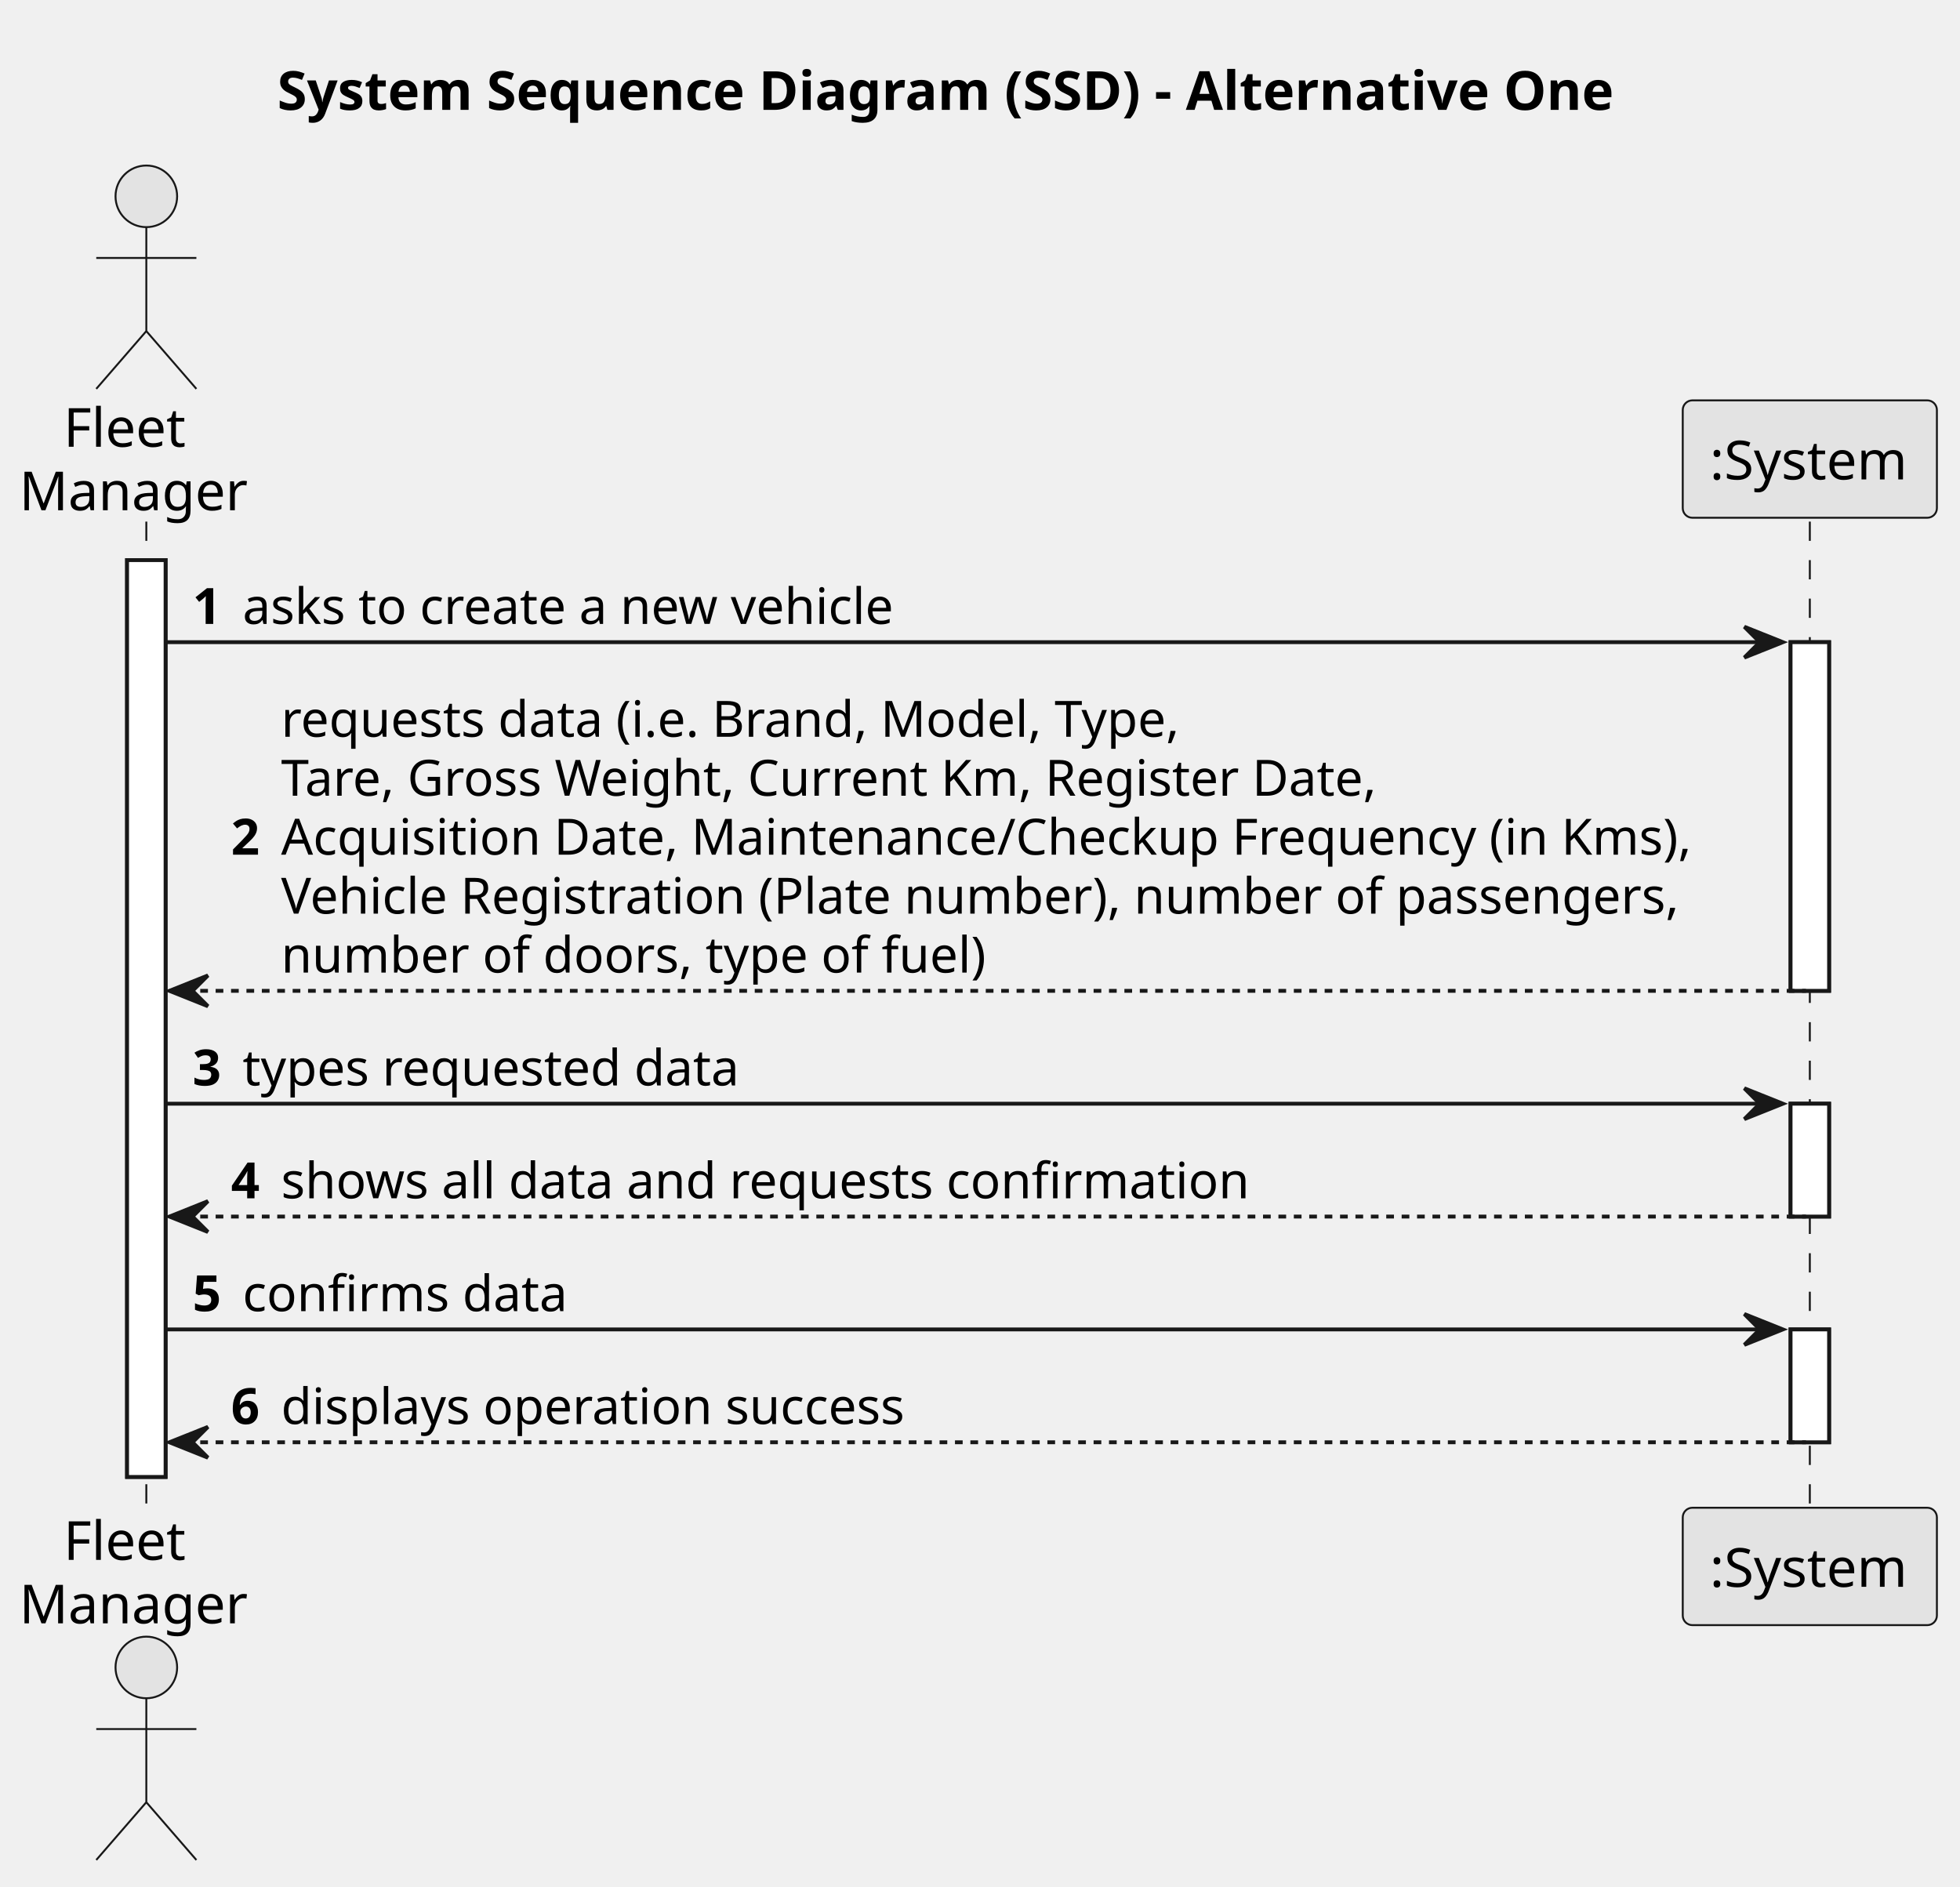
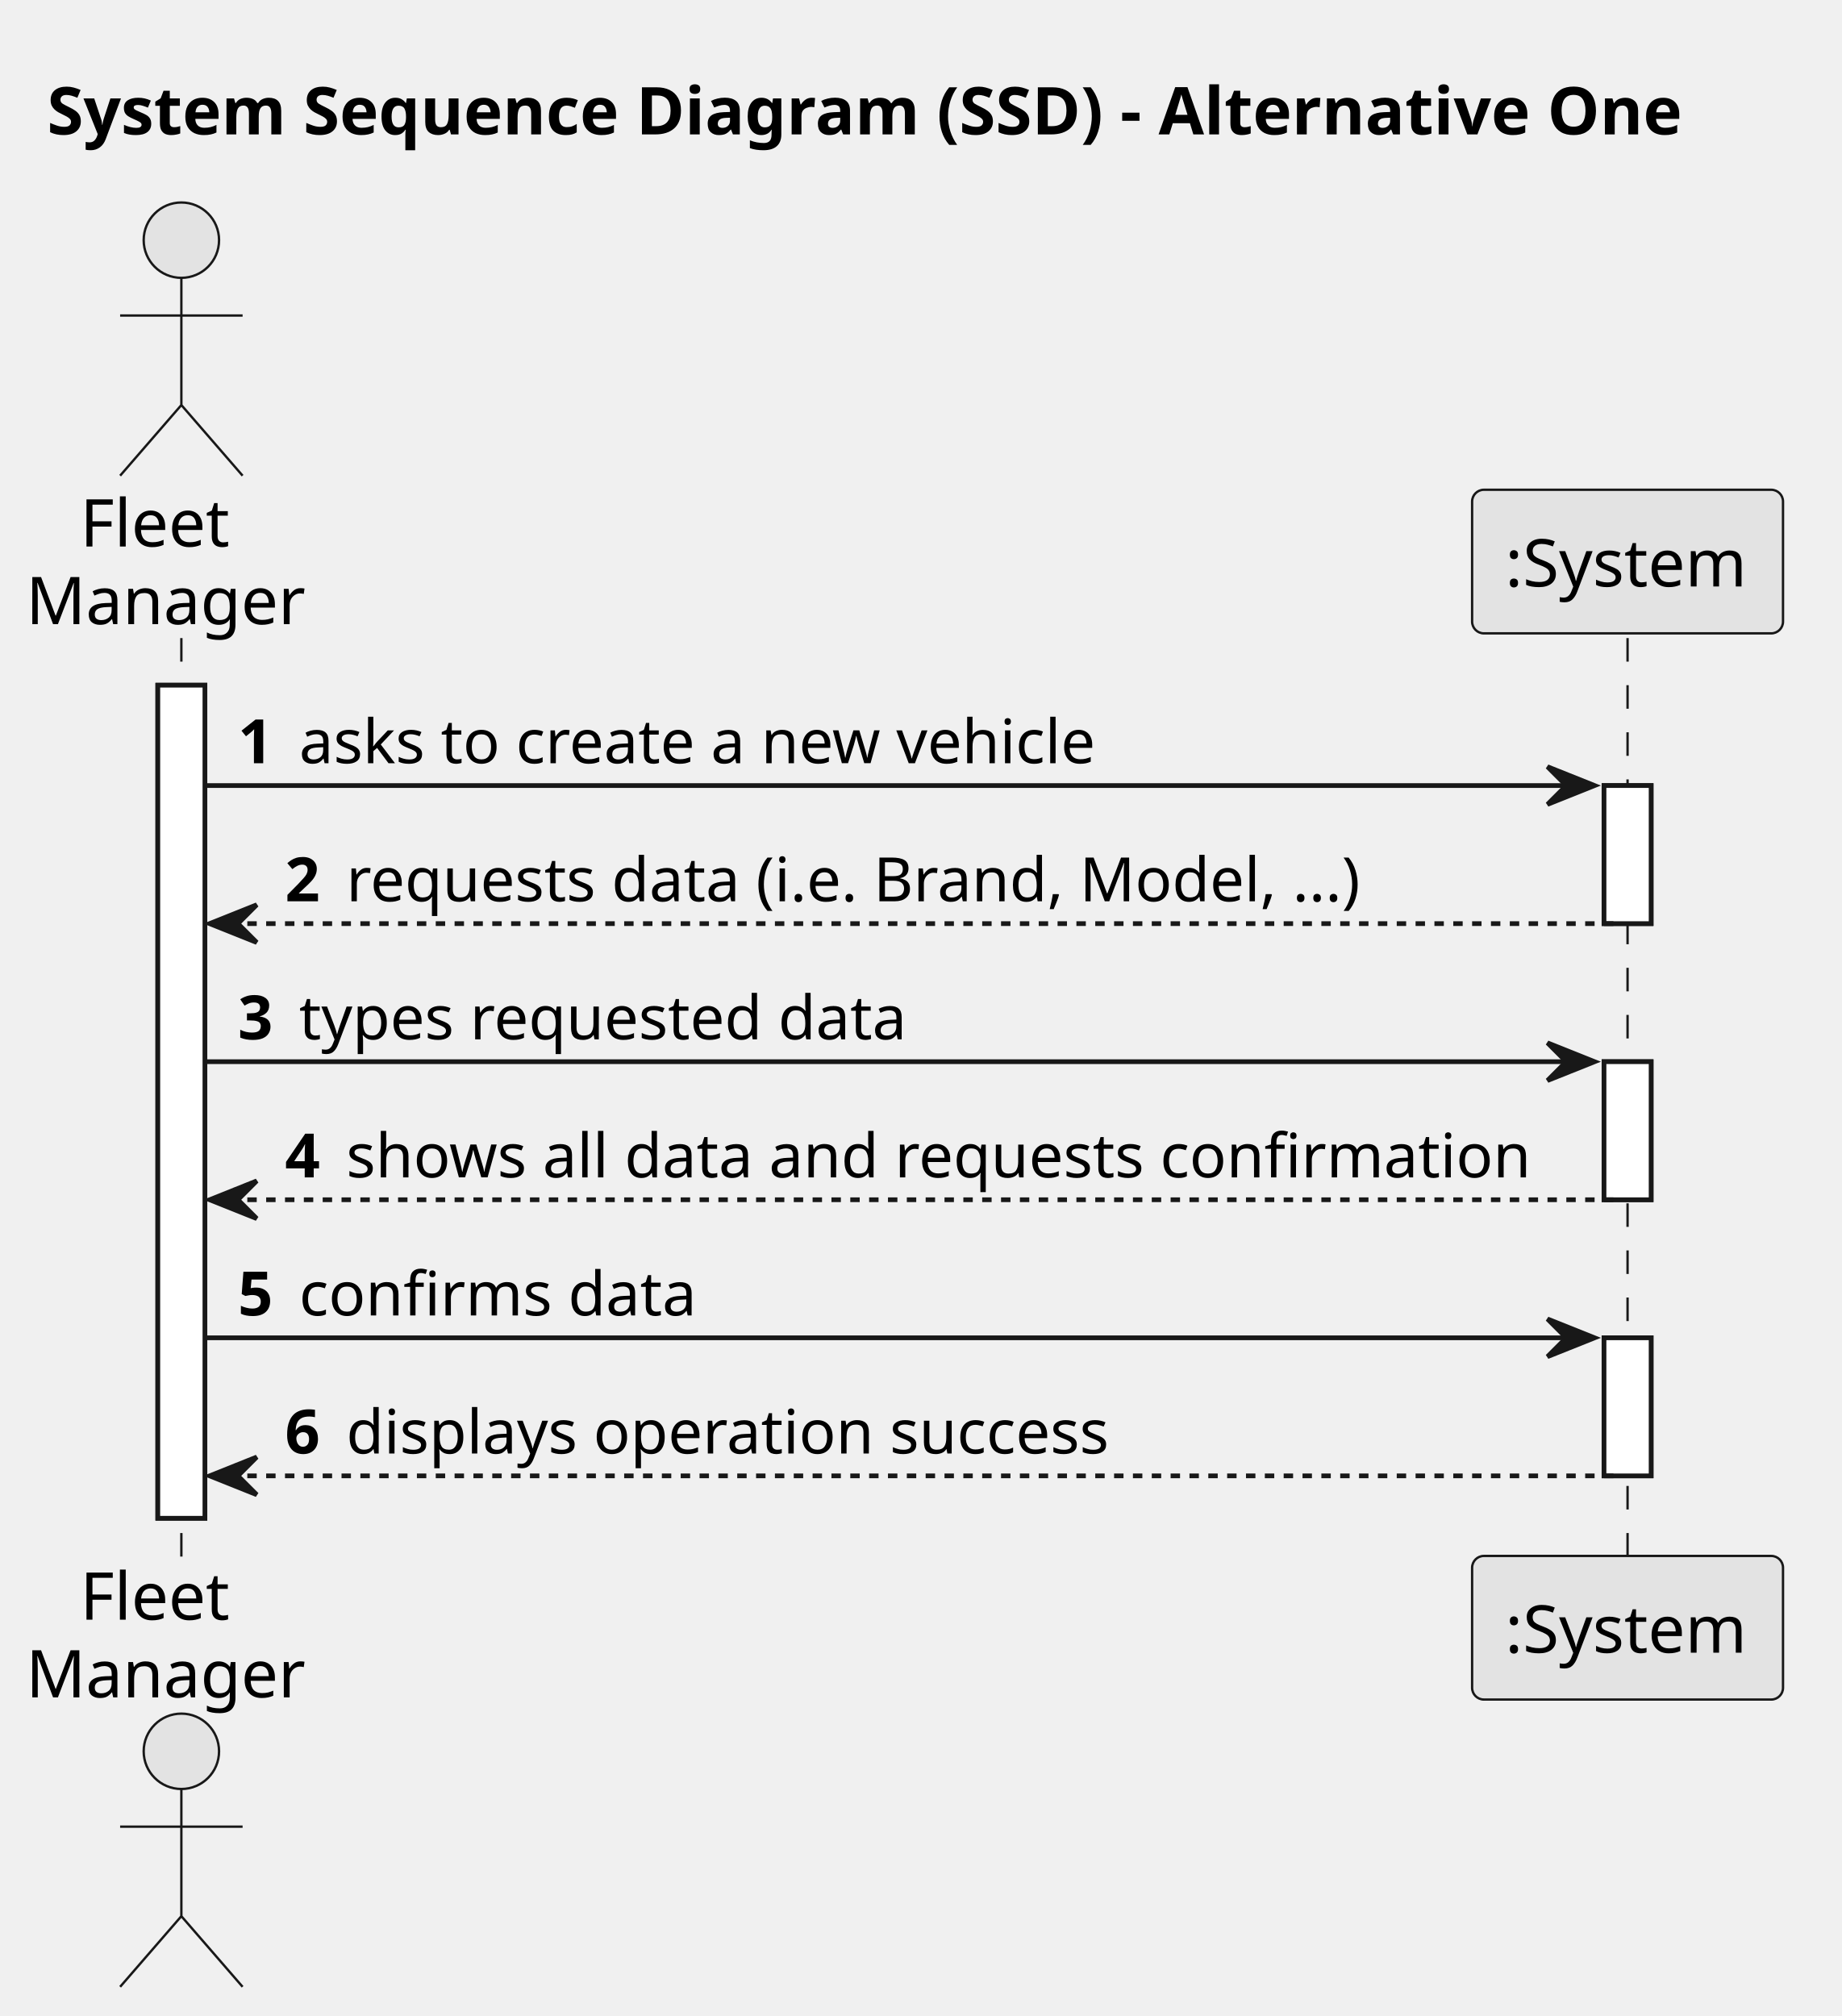
- <svg xmlns="http://www.w3.org/2000/svg" contentStyleType="text/css" height="490px" preserveAspectRatio="none" style="width:509px;height:490px;background:#FFFFFF;" version="1.1" viewBox="0 0 509 490" width="509px" zoomAndPan="magnify">
+ <svg xmlns="http://www.w3.org/2000/svg" contentStyleType="text/css" height="428px" preserveAspectRatio="none" style="width:391px;height:428px;background:#FFFFFF;" version="1.1" viewBox="0 0 391 428" width="391px" zoomAndPan="magnify">
  <defs />
  <g>
-     <text fill="#000000" font-family="sans-serif" font-size="14" font-weight="bold" lengthAdjust="spacing" textLength="363" x="72" y="28.535">System Sequence Diagram (SSD) - Alternative One</text>
-     <rect fill="#FFFFFF" height="238.106" style="stroke:#181818;stroke-width:1.0;" width="10" x="33" y="145.465" />
-     <rect fill="#FFFFFF" height="90.553" style="stroke:#181818;stroke-width:1.0;" width="10" x="465" y="166.775" />
-     <rect fill="#FFFFFF" height="29.311" style="stroke:#181818;stroke-width:1.0;" width="10" x="465" y="286.639" />
-     <rect fill="#FFFFFF" height="29.311" style="stroke:#181818;stroke-width:1.0;" width="10" x="465" y="345.26" />
-     <line style="stroke:#181818;stroke-width:0.5;stroke-dasharray:5.0,5.0;" x1="38" x2="38" y1="135.465" y2="392.57" />
-     <line style="stroke:#181818;stroke-width:0.5;stroke-dasharray:5.0,5.0;" x1="470" x2="470" y1="135.465" y2="392.57" />
-     <text fill="#000000" font-family="sans-serif" font-size="14" lengthAdjust="spacing" textLength="33" x="16.5" y="116.023">Fleet</text>
-     <text fill="#000000" font-family="sans-serif" font-size="14" lengthAdjust="spacing" textLength="60" x="5" y="132.512">Manager</text>
-     <ellipse cx="38" cy="50.988" fill="#E3E3E3" rx="8" ry="8" style="stroke:#181818;stroke-width:0.5;" />
-     <path d="M38,58.988 L38,85.988 M25,66.988 L51,66.988 M38,85.988 L25,100.988 M38,85.988 L51,100.988 " fill="none" style="stroke:#181818;stroke-width:0.5;" />
-     <text fill="#000000" font-family="sans-serif" font-size="14" lengthAdjust="spacing" textLength="33" x="16.5" y="405.106">Fleet</text>
-     <text fill="#000000" font-family="sans-serif" font-size="14" lengthAdjust="spacing" textLength="60" x="5" y="421.594">Manager</text>
-     <ellipse cx="38" cy="433.047" fill="#E3E3E3" rx="8" ry="8" style="stroke:#181818;stroke-width:0.5;" />
-     <path d="M38,441.047 L38,468.047 M25,449.047 L51,449.047 M38,468.047 L25,483.047 M38,468.047 L51,483.047 " fill="none" style="stroke:#181818;stroke-width:0.5;" />
-     <rect fill="#E3E3E3" height="30.488" rx="2.5" ry="2.5" style="stroke:#181818;stroke-width:0.5;" width="66" x="437" y="103.977" />
-     <text fill="#000000" font-family="sans-serif" font-size="14" lengthAdjust="spacing" textLength="52" x="444" y="124.512">:System</text>
-     <rect fill="#E3E3E3" height="30.488" rx="2.5" ry="2.5" style="stroke:#181818;stroke-width:0.5;" width="66" x="437" y="391.57" />
-     <text fill="#000000" font-family="sans-serif" font-size="14" lengthAdjust="spacing" textLength="52" x="444" y="412.106">:System</text>
-     <rect fill="#FFFFFF" height="238.106" style="stroke:#181818;stroke-width:1.0;" width="10" x="33" y="145.465" />
-     <rect fill="#FFFFFF" height="90.553" style="stroke:#181818;stroke-width:1.0;" width="10" x="465" y="166.775" />
-     <rect fill="#FFFFFF" height="29.311" style="stroke:#181818;stroke-width:1.0;" width="10" x="465" y="286.639" />
-     <rect fill="#FFFFFF" height="29.311" style="stroke:#181818;stroke-width:1.0;" width="10" x="465" y="345.26" />
-     <polygon fill="#181818" points="453,162.775,463,166.775,453,170.775,457,166.775" style="stroke:#181818;stroke-width:1.0;" />
-     <line style="stroke:#181818;stroke-width:1.0;" x1="43" x2="459" y1="166.775" y2="166.775" />
-     <text fill="#000000" font-family="sans-serif" font-size="13" font-weight="bold" lengthAdjust="spacing" textLength="9" x="50" y="162.033">1</text>
-     <text fill="#000000" font-family="sans-serif" font-size="13" lengthAdjust="spacing" textLength="176" x="63" y="162.033">asks to create a new vehicle</text>
-     <polygon fill="#181818" points="54,253.328,44,257.328,54,261.328,50,257.328" style="stroke:#181818;stroke-width:1.0;" />
-     <line style="stroke:#181818;stroke-width:1.0;stroke-dasharray:2.0,2.0;" x1="48" x2="469" y1="257.328" y2="257.328" />
-     <text fill="#000000" font-family="sans-serif" font-size="13" font-weight="bold" lengthAdjust="spacing" textLength="9" x="60" y="221.965">2</text>
-     <text fill="#000000" font-family="sans-serif" font-size="13" lengthAdjust="spacing" textLength="239" x="73" y="191.344">requests data (i.e. Brand, Model, Type,</text>
-     <text fill="#000000" font-family="sans-serif" font-size="13" lengthAdjust="spacing" textLength="293" x="73" y="206.654">Tare, Gross Weight, Current Km, Register Date,</text>
-     <text fill="#000000" font-family="sans-serif" font-size="13" lengthAdjust="spacing" textLength="381" x="73" y="221.965">Acquisition Date, Maintenance/Checkup Frequency (in Kms),</text>
-     <text fill="#000000" font-family="sans-serif" font-size="13" lengthAdjust="spacing" textLength="371" x="73" y="237.275">Vehicle Registration (Plate number), number of passengers,</text>
-     <text fill="#000000" font-family="sans-serif" font-size="13" lengthAdjust="spacing" textLength="189" x="73" y="252.586">number of doors, type of fuel)</text>
-     <polygon fill="#181818" points="453,282.639,463,286.639,453,290.639,457,286.639" style="stroke:#181818;stroke-width:1.0;" />
-     <line style="stroke:#181818;stroke-width:1.0;" x1="43" x2="459" y1="286.639" y2="286.639" />
-     <text fill="#000000" font-family="sans-serif" font-size="13" font-weight="bold" lengthAdjust="spacing" textLength="9" x="50" y="281.897">3</text>
-     <text fill="#000000" font-family="sans-serif" font-size="13" lengthAdjust="spacing" textLength="131" x="63" y="281.897">types requested data</text>
-     <polygon fill="#181818" points="54,311.949,44,315.949,54,319.949,50,315.949" style="stroke:#181818;stroke-width:1.0;" />
-     <line style="stroke:#181818;stroke-width:1.0;stroke-dasharray:2.0,2.0;" x1="48" x2="469" y1="315.949" y2="315.949" />
-     <text fill="#000000" font-family="sans-serif" font-size="13" font-weight="bold" lengthAdjust="spacing" textLength="9" x="60" y="311.207">4</text>
-     <text fill="#000000" font-family="sans-serif" font-size="13" lengthAdjust="spacing" textLength="260" x="73" y="311.207">shows all data and requests confirmation</text>
-     <polygon fill="#181818" points="453,341.26,463,345.26,453,349.26,457,345.26" style="stroke:#181818;stroke-width:1.0;" />
-     <line style="stroke:#181818;stroke-width:1.0;" x1="43" x2="459" y1="345.26" y2="345.26" />
-     <text fill="#000000" font-family="sans-serif" font-size="13" font-weight="bold" lengthAdjust="spacing" textLength="9" x="50" y="340.518">5</text>
-     <text fill="#000000" font-family="sans-serif" font-size="13" lengthAdjust="spacing" textLength="87" x="63" y="340.518">confirms data</text>
-     <polygon fill="#181818" points="54,370.57,44,374.57,54,378.57,50,374.57" style="stroke:#181818;stroke-width:1.0;" />
-     <line style="stroke:#181818;stroke-width:1.0;stroke-dasharray:2.0,2.0;" x1="48" x2="469" y1="374.57" y2="374.57" />
-     <text fill="#000000" font-family="sans-serif" font-size="13" font-weight="bold" lengthAdjust="spacing" textLength="9" x="60" y="369.828">6</text>
-     <text fill="#000000" font-family="sans-serif" font-size="13" lengthAdjust="spacing" textLength="170" x="73" y="369.828">displays operation success</text>
+     <text fill="#000000" font-family="sans-serif" font-size="14" font-weight="bold" lengthAdjust="spacing" textLength="363" x="10" y="28.535">System Sequence Diagram (SSD) - Alternative One</text>
+     <rect fill="#FFFFFF" height="176.863" style="stroke:#181818;stroke-width:1.0;" width="10" x="33.5" y="145.465" />
+     <rect fill="#FFFFFF" height="29.311" style="stroke:#181818;stroke-width:1.0;" width="10" x="340.5" y="166.775" />
+     <rect fill="#FFFFFF" height="29.311" style="stroke:#181818;stroke-width:1.0;" width="10" x="340.5" y="225.397" />
+     <rect fill="#FFFFFF" height="29.311" style="stroke:#181818;stroke-width:1.0;" width="10" x="340.5" y="284.018" />
+     <line style="stroke:#181818;stroke-width:0.5;stroke-dasharray:5.0,5.0;" x1="38.5" x2="38.5" y1="135.465" y2="331.328" />
+     <line style="stroke:#181818;stroke-width:0.5;stroke-dasharray:5.0,5.0;" x1="345.5" x2="345.5" y1="135.465" y2="331.328" />
+     <text fill="#000000" font-family="sans-serif" font-size="14" lengthAdjust="spacing" textLength="33" x="17" y="116.023">Fleet</text>
+     <text fill="#000000" font-family="sans-serif" font-size="14" lengthAdjust="spacing" textLength="60" x="5.5" y="132.512">Manager</text>
+     <ellipse cx="38.5" cy="50.988" fill="#E3E3E3" rx="8" ry="8" style="stroke:#181818;stroke-width:0.5;" />
+     <path d="M38.5,58.988 L38.5,85.988 M25.5,66.988 L51.5,66.988 M38.5,85.988 L25.5,100.988 M38.5,85.988 L51.5,100.988 " fill="none" style="stroke:#181818;stroke-width:0.5;" />
+     <text fill="#000000" font-family="sans-serif" font-size="14" lengthAdjust="spacing" textLength="33" x="17" y="343.863">Fleet</text>
+     <text fill="#000000" font-family="sans-serif" font-size="14" lengthAdjust="spacing" textLength="60" x="5.5" y="360.352">Manager</text>
+     <ellipse cx="38.5" cy="371.805" fill="#E3E3E3" rx="8" ry="8" style="stroke:#181818;stroke-width:0.5;" />
+     <path d="M38.5,379.805 L38.5,406.805 M25.5,387.805 L51.5,387.805 M38.5,406.805 L25.5,421.805 M38.5,406.805 L51.5,421.805 " fill="none" style="stroke:#181818;stroke-width:0.5;" />
+     <rect fill="#E3E3E3" height="30.488" rx="2.5" ry="2.5" style="stroke:#181818;stroke-width:0.5;" width="66" x="312.5" y="103.977" />
+     <text fill="#000000" font-family="sans-serif" font-size="14" lengthAdjust="spacing" textLength="52" x="319.5" y="124.512">:System</text>
+     <rect fill="#E3E3E3" height="30.488" rx="2.5" ry="2.5" style="stroke:#181818;stroke-width:0.5;" width="66" x="312.5" y="330.328" />
+     <text fill="#000000" font-family="sans-serif" font-size="14" lengthAdjust="spacing" textLength="52" x="319.5" y="350.863">:System</text>
+     <rect fill="#FFFFFF" height="176.863" style="stroke:#181818;stroke-width:1.0;" width="10" x="33.5" y="145.465" />
+     <rect fill="#FFFFFF" height="29.311" style="stroke:#181818;stroke-width:1.0;" width="10" x="340.5" y="166.775" />
+     <rect fill="#FFFFFF" height="29.311" style="stroke:#181818;stroke-width:1.0;" width="10" x="340.5" y="225.397" />
+     <rect fill="#FFFFFF" height="29.311" style="stroke:#181818;stroke-width:1.0;" width="10" x="340.5" y="284.018" />
+     <polygon fill="#181818" points="328.5,162.775,338.5,166.775,328.5,170.775,332.5,166.775" style="stroke:#181818;stroke-width:1.0;" />
+     <line style="stroke:#181818;stroke-width:1.0;" x1="43.5" x2="334.5" y1="166.775" y2="166.775" />
+     <text fill="#000000" font-family="sans-serif" font-size="13" font-weight="bold" lengthAdjust="spacing" textLength="9" x="50.5" y="162.033">1</text>
+     <text fill="#000000" font-family="sans-serif" font-size="13" lengthAdjust="spacing" textLength="176" x="63.5" y="162.033">asks to create a new vehicle</text>
+     <polygon fill="#181818" points="54.5,192.086,44.5,196.086,54.5,200.086,50.5,196.086" style="stroke:#181818;stroke-width:1.0;" />
+     <line style="stroke:#181818;stroke-width:1.0;stroke-dasharray:2.0,2.0;" x1="48.5" x2="344.5" y1="196.086" y2="196.086" />
+     <text fill="#000000" font-family="sans-serif" font-size="13" font-weight="bold" lengthAdjust="spacing" textLength="9" x="60.5" y="191.344">2</text>
+     <text fill="#000000" font-family="sans-serif" font-size="13" lengthAdjust="spacing" textLength="221" x="73.5" y="191.344">requests data (i.e. Brand, Model, ...)</text>
+     <polygon fill="#181818" points="328.5,221.397,338.5,225.397,328.5,229.397,332.5,225.397" style="stroke:#181818;stroke-width:1.0;" />
+     <line style="stroke:#181818;stroke-width:1.0;" x1="43.5" x2="334.5" y1="225.397" y2="225.397" />
+     <text fill="#000000" font-family="sans-serif" font-size="13" font-weight="bold" lengthAdjust="spacing" textLength="9" x="50.5" y="220.654">3</text>
+     <text fill="#000000" font-family="sans-serif" font-size="13" lengthAdjust="spacing" textLength="131" x="63.5" y="220.654">types requested data</text>
+     <polygon fill="#181818" points="54.5,250.707,44.5,254.707,54.5,258.707,50.5,254.707" style="stroke:#181818;stroke-width:1.0;" />
+     <line style="stroke:#181818;stroke-width:1.0;stroke-dasharray:2.0,2.0;" x1="48.5" x2="344.5" y1="254.707" y2="254.707" />
+     <text fill="#000000" font-family="sans-serif" font-size="13" font-weight="bold" lengthAdjust="spacing" textLength="9" x="60.5" y="249.965">4</text>
+     <text fill="#000000" font-family="sans-serif" font-size="13" lengthAdjust="spacing" textLength="260" x="73.5" y="249.965">shows all data and requests confirmation</text>
+     <polygon fill="#181818" points="328.5,280.018,338.5,284.018,328.5,288.018,332.5,284.018" style="stroke:#181818;stroke-width:1.0;" />
+     <line style="stroke:#181818;stroke-width:1.0;" x1="43.5" x2="334.5" y1="284.018" y2="284.018" />
+     <text fill="#000000" font-family="sans-serif" font-size="13" font-weight="bold" lengthAdjust="spacing" textLength="9" x="50.5" y="279.275">5</text>
+     <text fill="#000000" font-family="sans-serif" font-size="13" lengthAdjust="spacing" textLength="87" x="63.5" y="279.275">confirms data</text>
+     <polygon fill="#181818" points="54.5,309.328,44.5,313.328,54.5,317.328,50.5,313.328" style="stroke:#181818;stroke-width:1.0;" />
+     <line style="stroke:#181818;stroke-width:1.0;stroke-dasharray:2.0,2.0;" x1="48.5" x2="344.5" y1="313.328" y2="313.328" />
+     <text fill="#000000" font-family="sans-serif" font-size="13" font-weight="bold" lengthAdjust="spacing" textLength="9" x="60.5" y="308.586">6</text>
+     <text fill="#000000" font-family="sans-serif" font-size="13" lengthAdjust="spacing" textLength="170" x="73.5" y="308.586">displays operation success</text>
  </g>
</svg>
